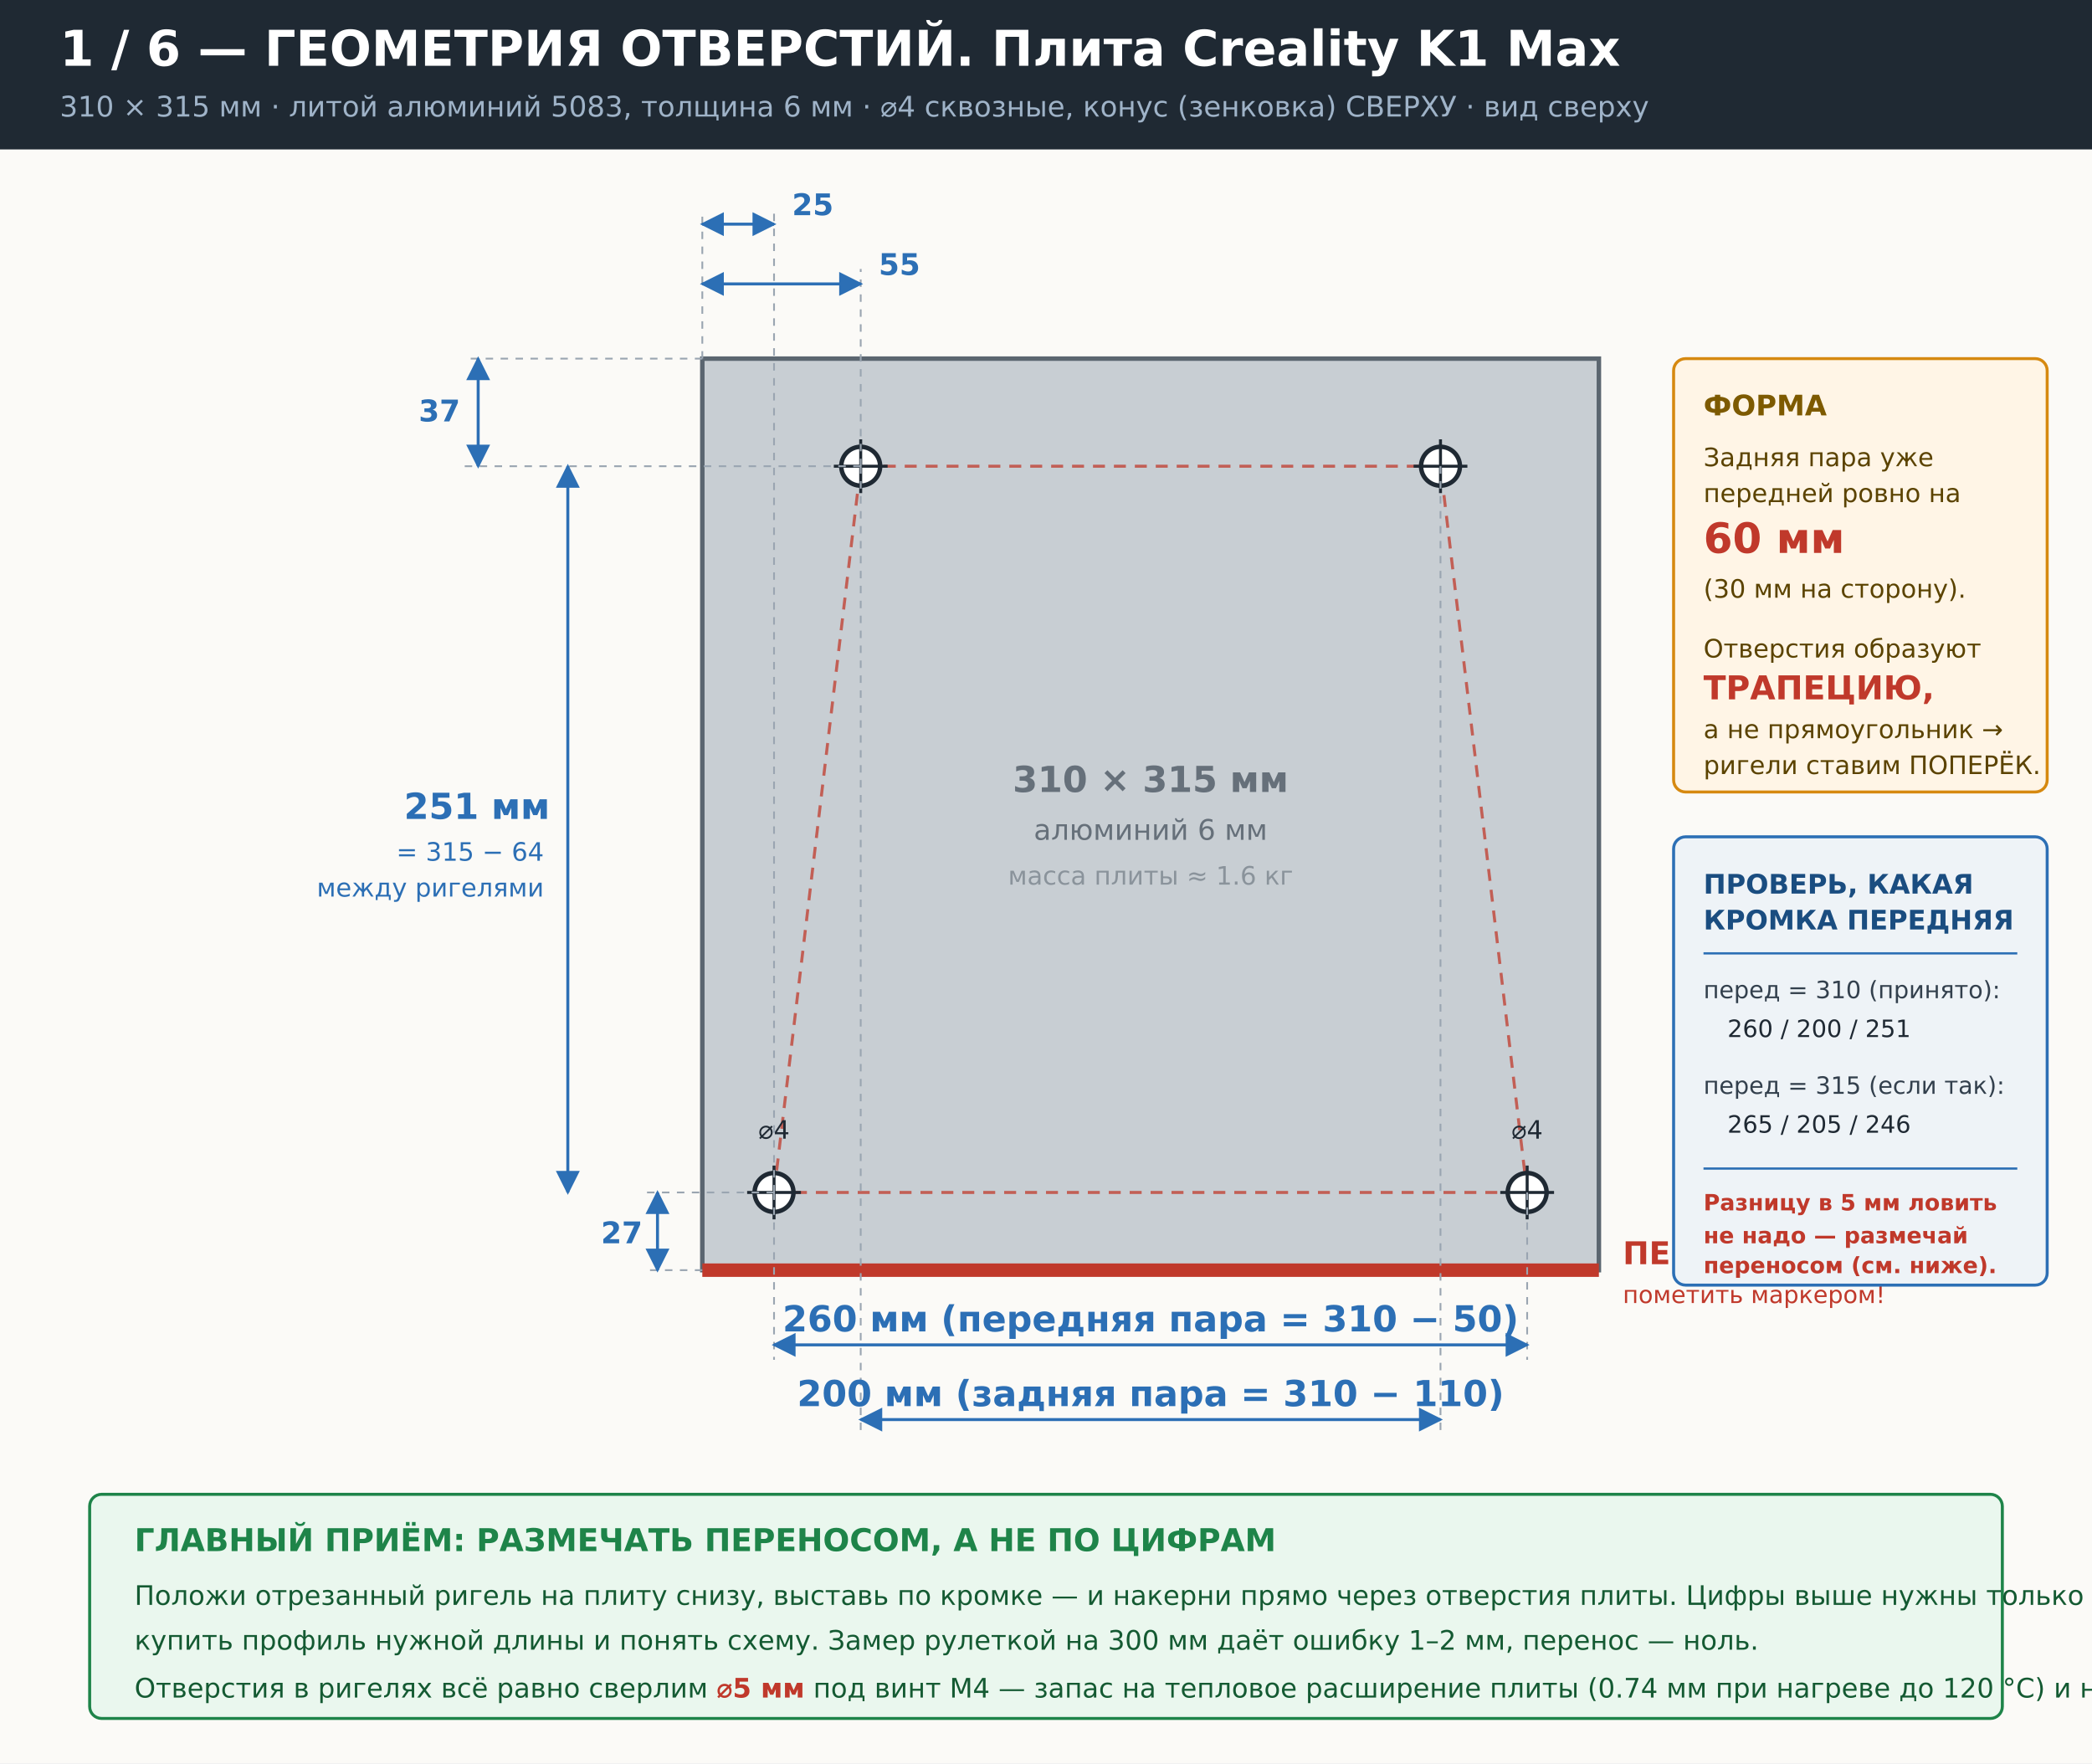
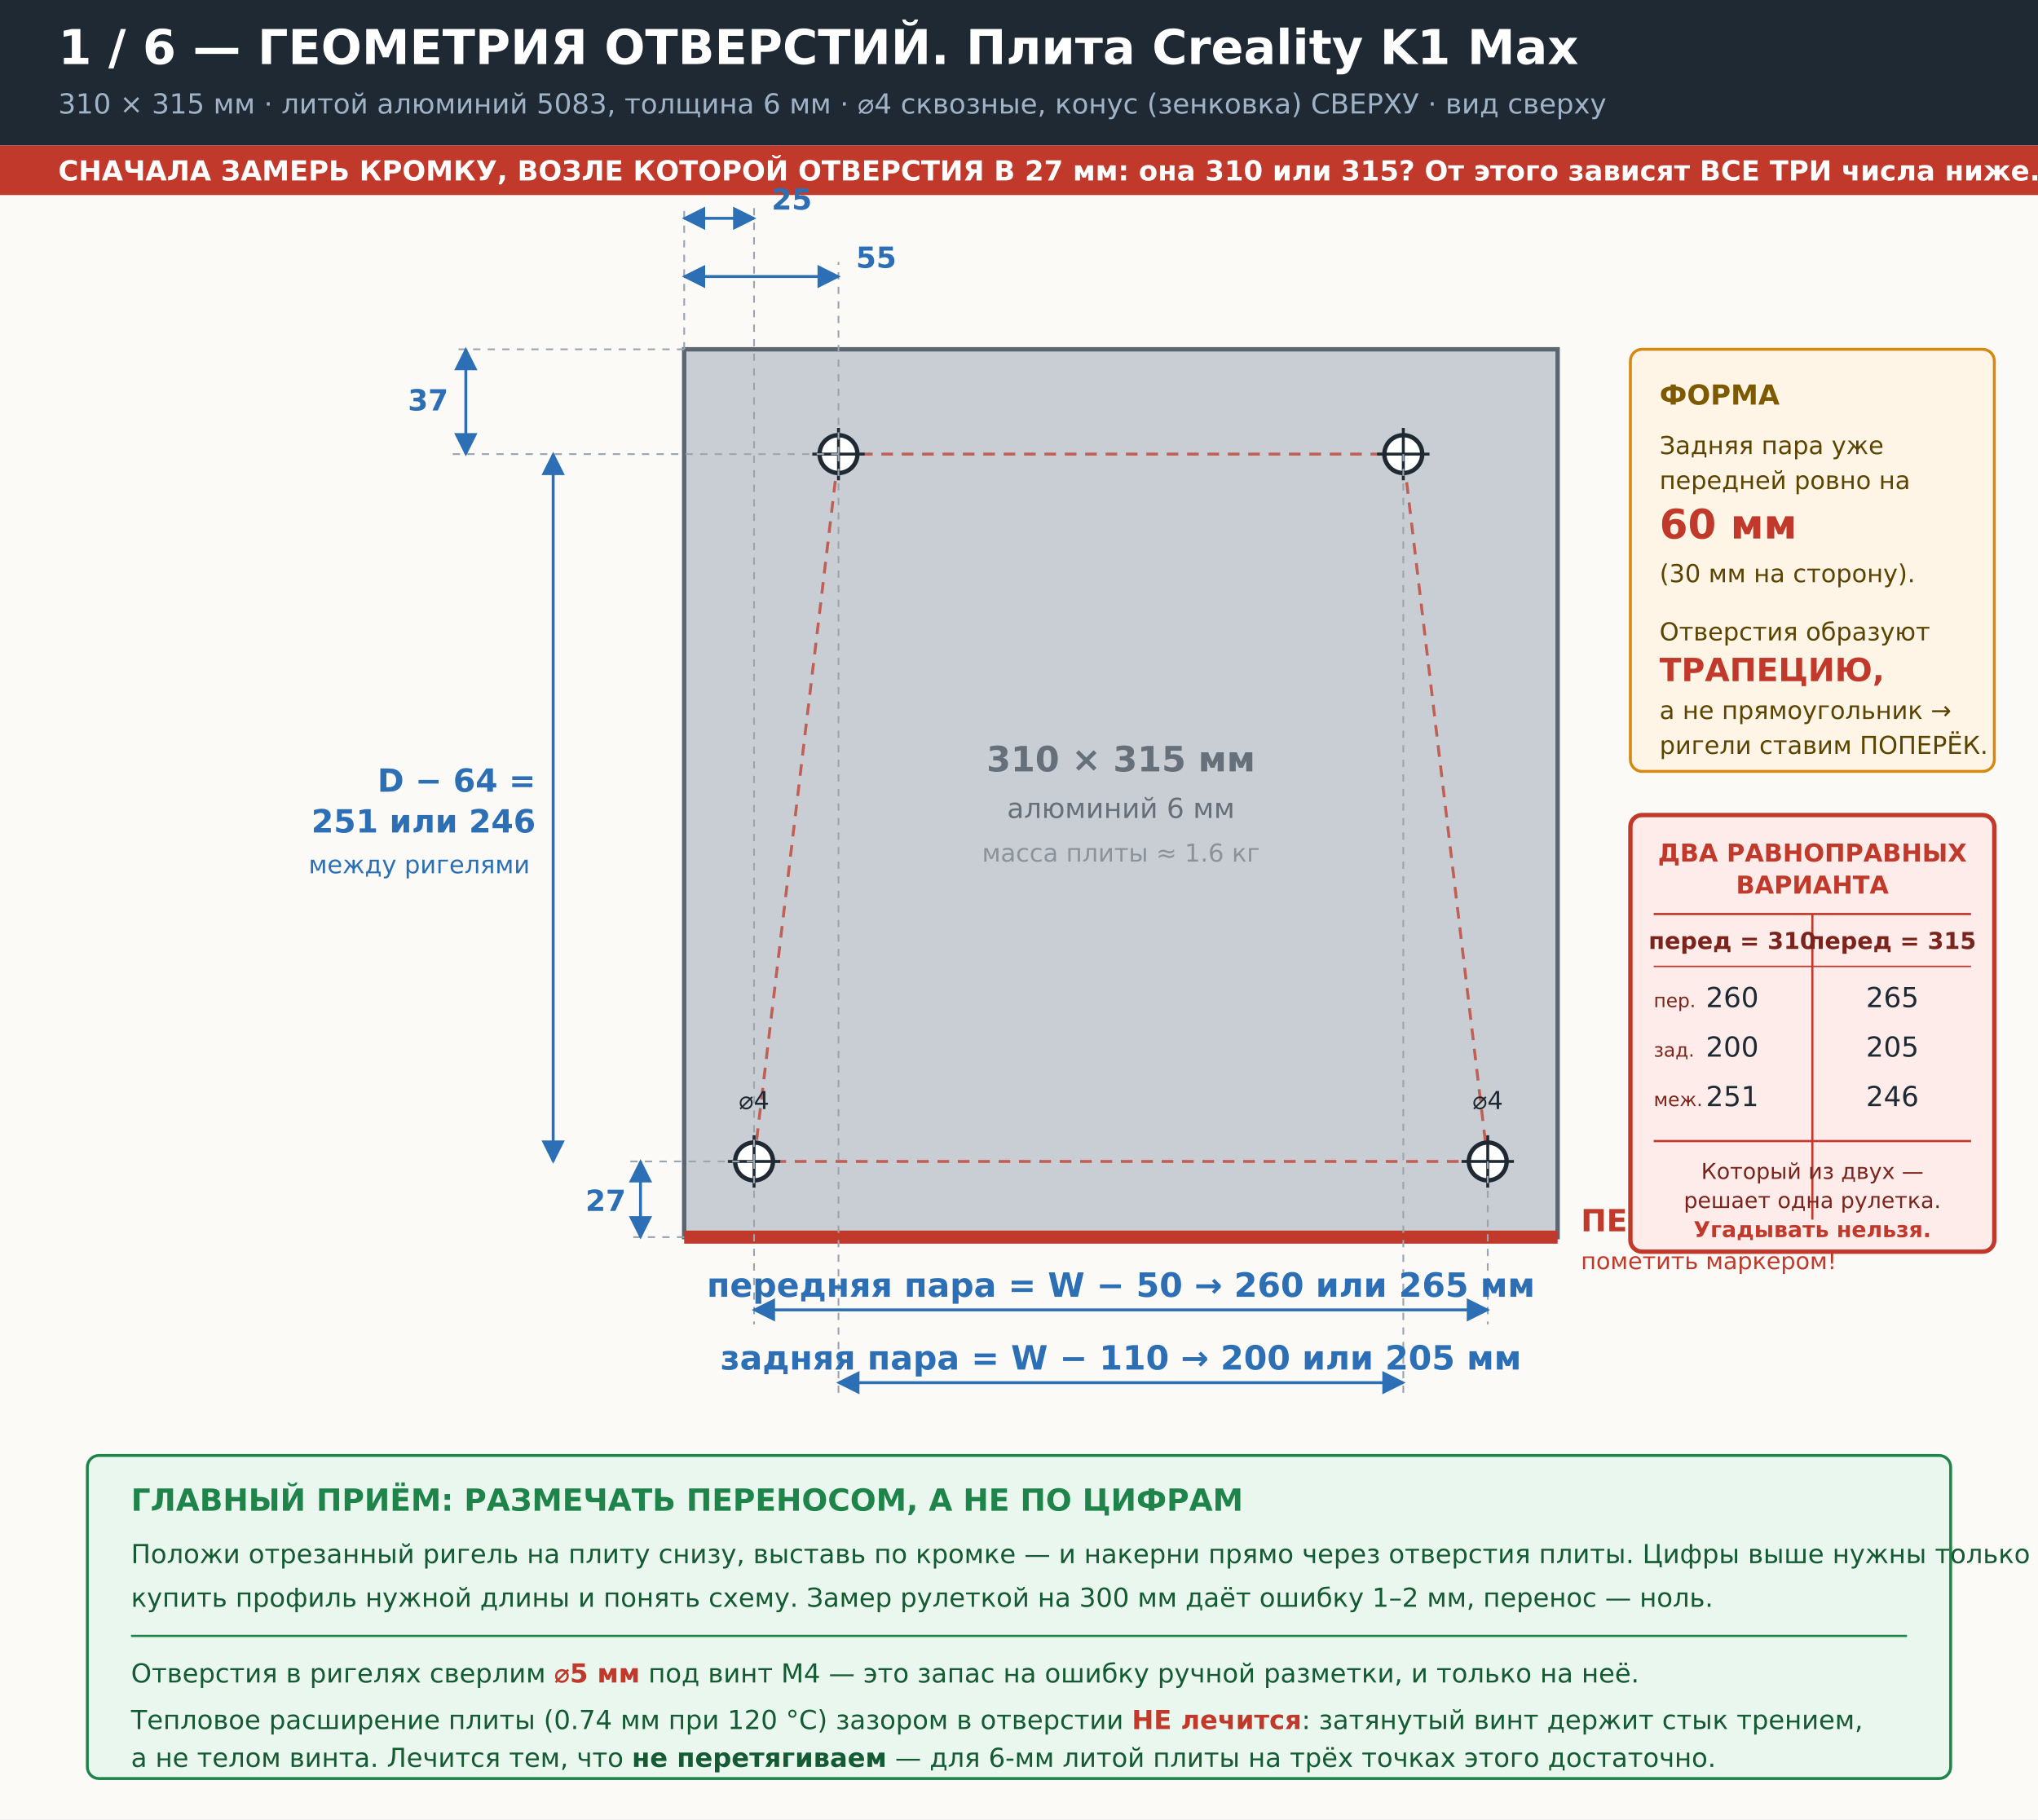
- <svg xmlns="http://www.w3.org/2000/svg" viewBox="0 0 1400 1180" width="1400" height="1180" font-family="DejaVu Sans, Verdana, Geneva, sans-serif">
+ <svg xmlns="http://www.w3.org/2000/svg" viewBox="0 0 1400 1250" width="1400" height="1250" font-family="DejaVu Sans, Verdana, Geneva, sans-serif">
  <defs>
    <marker id="ar" viewBox="0 0 10 10" refX="9" refY="5" markerWidth="8" markerHeight="8" orient="auto-start-reverse">
      <path d="M0,0 L10,5 L0,10 z" fill="#2c6fb5" />
    </marker>
  </defs>
-   <rect width="1400" height="1180" fill="#fbfaf7" />
+   <rect width="1400" height="1250" fill="#fbfaf7" />
  <rect x="0" y="0" width="1400" height="100" fill="#1f2933" />
  <text x="40" y="44" fill="#ffffff" font-size="33" font-weight="bold">1 / 6 — ГЕОМЕТРИЯ ОТВЕРСТИЙ. Плита Creality K1 Max</text>
  <text x="40" y="78" fill="#9fb3c8" font-size="19">310 × 315 мм · литой алюминий 5083, толщина 6 мм · ⌀4 сквозные, конус (зенковка) СВЕРХУ · вид сверху</text>
+   <rect x="0" y="100" width="1400" height="34" fill="#c0392b" />
+   <text x="40" y="124" fill="#ffffff" font-size="19" font-weight="bold">СНАЧАЛА ЗАМЕРЬ КРОМКУ, ВОЗЛЕ КОТОРОЙ ОТВЕРСТИЯ В 27 мм: она 310 или 315? От этого зависят ВСЕ ТРИ числа ниже.</text>
  <rect x="470" y="240" width="600" height="610" fill="#c8ced3" stroke="#5b6670" stroke-width="3" />
  <text x="770" y="530" text-anchor="middle" fill="#66707a" font-size="24" font-weight="bold">310 × 315 мм</text>
  <text x="770" y="562" text-anchor="middle" fill="#66707a" font-size="19">алюминий 6 мм</text>
  <text x="770" y="592" text-anchor="middle" fill="#8a939b" font-size="17">масса плиты ≈ 1.6 кг</text>
  <line x1="470" y1="850" x2="1070" y2="850" stroke="#c0392b" stroke-width="9" />
  <text x="1086" y="846" fill="#c0392b" font-size="21" font-weight="bold">ПЕРЁД</text>
  <text x="1086" y="872" fill="#c0392b" font-size="16">пометить маркером!</text>
  <polygon points="518,798 1022,798 964,312 576,312" fill="none" stroke="#c0392b" stroke-width="2" stroke-dasharray="8 6" opacity="0.75" />
  <g fill="#ffffff" stroke="#1f2933" stroke-width="3">
    <circle cx="518" cy="798" r="13" />
    <circle cx="1022" cy="798" r="13" />
    <circle cx="576" cy="312" r="13" />
    <circle cx="964" cy="312" r="13" />
  </g>
  <g stroke="#1f2933" stroke-width="2">
    <line x1="518" y1="780" x2="518" y2="816" />
    <line x1="500" y1="798" x2="536" y2="798" />
    <line x1="1022" y1="780" x2="1022" y2="816" />
    <line x1="1004" y1="798" x2="1040" y2="798" />
    <line x1="576" y1="294" x2="576" y2="330" />
    <line x1="558" y1="312" x2="594" y2="312" />
    <line x1="964" y1="294" x2="964" y2="330" />
    <line x1="946" y1="312" x2="982" y2="312" />
  </g>
  <text x="518" y="762" text-anchor="middle" fill="#1f2933" font-size="17">⌀4</text>
  <text x="1022" y="762" text-anchor="middle" fill="#1f2933" font-size="17">⌀4</text>
  <g stroke="#9aa5b1" stroke-width="1.2" stroke-dasharray="5 5">
    <line x1="518" y1="798" x2="518" y2="910" />
    <line x1="1022" y1="798" x2="1022" y2="910" />
    <line x1="576" y1="312" x2="576" y2="960" />
    <line x1="964" y1="312" x2="964" y2="960" />
    <line x1="518" y1="798" x2="430" y2="798" />
    <line x1="576" y1="312" x2="310" y2="312" />
    <line x1="470" y1="850" x2="430" y2="850" />
    <line x1="470" y1="240" x2="310" y2="240" />
    <line x1="518" y1="798" x2="518" y2="140" />
    <line x1="576" y1="312" x2="576" y2="180" />
    <line x1="470" y1="240" x2="470" y2="140" />
  </g>
  <g stroke="#2c6fb5" stroke-width="2" marker-start="url(#ar)" marker-end="url(#ar)">
    <line x1="518" y1="900" x2="1022" y2="900" />
    <line x1="576" y1="950" x2="964" y2="950" />
  </g>
-   <text x="770" y="891" text-anchor="middle" fill="#2c6fb5" font-size="24" font-weight="bold">260 мм   (передняя пара = 310 − 50)</text>
-   <text x="770" y="941" text-anchor="middle" fill="#2c6fb5" font-size="24" font-weight="bold">200 мм   (задняя пара = 310 − 110)</text>
+   <text x="770" y="891" text-anchor="middle" fill="#2c6fb5" font-size="23" font-weight="bold">передняя пара = W − 50   →   260 или 265 мм</text>
+   <text x="770" y="941" text-anchor="middle" fill="#2c6fb5" font-size="23" font-weight="bold">задняя пара = W − 110   →   200 или 205 мм</text>
  <g stroke="#2c6fb5" stroke-width="2" marker-start="url(#ar)" marker-end="url(#ar)">
    <line x1="440" y1="798" x2="440" y2="850" />
    <line x1="380" y1="312" x2="380" y2="798" />
    <line x1="320" y1="240" x2="320" y2="312" />
  </g>
  <text x="430" y="832" text-anchor="end" fill="#2c6fb5" font-size="20" font-weight="bold">27</text>
-   <text x="368" y="548" text-anchor="end" fill="#2c6fb5" font-size="24" font-weight="bold">251 мм</text>
-   <text x="364" y="576" text-anchor="end" fill="#2c6fb5" font-size="17">= 315 − 64</text>
+   <text x="368" y="544" text-anchor="end" fill="#2c6fb5" font-size="22" font-weight="bold">D − 64 =</text>
+   <text x="368" y="572" text-anchor="end" fill="#2c6fb5" font-size="22" font-weight="bold">251 или 246</text>
  <text x="364" y="600" text-anchor="end" fill="#2c6fb5" font-size="17">между ригелями</text>
  <text x="308" y="282" text-anchor="end" fill="#2c6fb5" font-size="20" font-weight="bold">37</text>
  <g stroke="#2c6fb5" stroke-width="2" marker-start="url(#ar)" marker-end="url(#ar)">
    <line x1="470" y1="150" x2="518" y2="150" />
    <line x1="470" y1="190" x2="576" y2="190" />
  </g>
  <text x="530" y="144" fill="#2c6fb5" font-size="20" font-weight="bold">25</text>
  <text x="588" y="184" fill="#2c6fb5" font-size="20" font-weight="bold">55</text>
  <rect x="1120" y="240" width="250" height="290" fill="#fff5e6" stroke="#d68910" stroke-width="2" rx="8" />
  <text x="1140" y="278" fill="#7d5a00" font-size="19" font-weight="bold">ФОРМА</text>
  <text x="1140" y="312" fill="#5b4300" font-size="17">Задняя пара уже</text>
  <text x="1140" y="336" fill="#5b4300" font-size="17">передней ровно на</text>
  <text x="1140" y="370" fill="#c0392b" font-size="28" font-weight="bold">60 мм</text>
  <text x="1140" y="400" fill="#5b4300" font-size="17">(30 мм на сторону).</text>
  <text x="1140" y="440" fill="#5b4300" font-size="17">Отверстия образуют</text>
  <text x="1140" y="468" fill="#c0392b" font-size="22" font-weight="bold">ТРАПЕЦИЮ,</text>
  <text x="1140" y="494" fill="#5b4300" font-size="17">а не прямоугольник →</text>
  <text x="1140" y="518" fill="#5b4300" font-size="17">ригели ставим ПОПЕРЁК.</text>
-   <rect x="1120" y="560" width="250" height="300" fill="#eef3f7" stroke="#2c6fb5" stroke-width="2" rx="8" />
-   <text x="1140" y="598" fill="#1a4d80" font-size="18" font-weight="bold">ПРОВЕРЬ, КАКАЯ</text>
-   <text x="1140" y="622" fill="#1a4d80" font-size="18" font-weight="bold">КРОМКА ПЕРЕДНЯЯ</text>
-   <line x1="1140" y1="638" x2="1350" y2="638" stroke="#2c6fb5" stroke-width="1.5" />
-   <text x="1140" y="668" fill="#33404d" font-size="16">перед = 310 (принято):</text>
-   <text x="1156" y="694" fill="#1f2933" font-size="16">260 / 200 / 251</text>
-   <text x="1140" y="732" fill="#33404d" font-size="16">перед = 315 (если так):</text>
-   <text x="1156" y="758" fill="#1f2933" font-size="16">265 / 205 / 246</text>
-   <line x1="1140" y1="782" x2="1350" y2="782" stroke="#2c6fb5" stroke-width="1.5" />
-   <text x="1140" y="810" fill="#c0392b" font-size="15" font-weight="bold">Разницу в 5 мм ловить</text>
-   <text x="1140" y="832" fill="#c0392b" font-size="15" font-weight="bold">не надо — размечай</text>
-   <text x="1140" y="852" fill="#c0392b" font-size="15" font-weight="bold">переносом (см. ниже).</text>
-   <rect x="60" y="1000" width="1280" height="150" fill="#eaf7ee" stroke="#1e8449" stroke-width="2" rx="8" />
+   <rect x="1120" y="560" width="250" height="300" fill="#fdecea" stroke="#c0392b" stroke-width="3" rx="8" />
+   <text x="1245" y="592" text-anchor="middle" fill="#c0392b" font-size="17" font-weight="bold">ДВА РАВНОПРАВНЫХ</text>
+   <text x="1245" y="614" text-anchor="middle" fill="#c0392b" font-size="17" font-weight="bold">ВАРИАНТА</text>
+   <line x1="1245" y1="628" x2="1245" y2="838" stroke="#c0392b" stroke-width="1.5" />
+   <line x1="1136" y1="628" x2="1354" y2="628" stroke="#c0392b" stroke-width="1.5" />
+   <text x="1190" y="652" text-anchor="middle" fill="#7b241c" font-size="16" font-weight="bold">перед = 310</text>
+   <text x="1300" y="652" text-anchor="middle" fill="#7b241c" font-size="16" font-weight="bold">перед = 315</text>
+   <line x1="1136" y1="664" x2="1354" y2="664" stroke="#c0392b" stroke-width="1" />
+   <text x="1190" y="692" text-anchor="middle" fill="#1f2933" font-size="19">260</text>
+   <text x="1300" y="692" text-anchor="middle" fill="#1f2933" font-size="19">265</text>
+   <text x="1190" y="726" text-anchor="middle" fill="#1f2933" font-size="19">200</text>
+   <text x="1300" y="726" text-anchor="middle" fill="#1f2933" font-size="19">205</text>
+   <text x="1190" y="760" text-anchor="middle" fill="#1f2933" font-size="19">251</text>
+   <text x="1300" y="760" text-anchor="middle" fill="#1f2933" font-size="19">246</text>
+   <text x="1136" y="692" fill="#7b241c" font-size="13">пер.</text>
+   <text x="1136" y="726" fill="#7b241c" font-size="13">зад.</text>
+   <text x="1136" y="760" fill="#7b241c" font-size="13">меж.</text>
+   <line x1="1136" y1="784" x2="1354" y2="784" stroke="#c0392b" stroke-width="1.5" />
+   <text x="1245" y="810" text-anchor="middle" fill="#7b241c" font-size="15">Который из двух —</text>
+   <text x="1245" y="830" text-anchor="middle" fill="#7b241c" font-size="15">решает одна рулетка.</text>
+   <text x="1245" y="850" text-anchor="middle" fill="#c0392b" font-size="15" font-weight="bold">Угадывать нельзя.</text>
+   <rect x="60" y="1000" width="1280" height="222" fill="#eaf7ee" stroke="#1e8449" stroke-width="2" rx="8" />
  <text x="90" y="1038" fill="#1e8449" font-size="21" font-weight="bold">ГЛАВНЫЙ ПРИЁМ: РАЗМЕЧАТЬ ПЕРЕНОСОМ, А НЕ ПО ЦИФРАМ</text>
  <text x="90" y="1074" fill="#145a32" font-size="18">Положи отрезанный ригель на плиту снизу, выставь по кромке — и накерни прямо через отверстия плиты. Цифры выше нужны только чтобы</text>
  <text x="90" y="1104" fill="#145a32" font-size="18">купить профиль нужной длины и понять схему. Замер рулеткой на 300 мм даёт ошибку 1–2 мм, перенос — ноль.</text>
-   <text x="90" y="1136" fill="#145a32" font-size="18">Отверстия в ригелях всё равно сверлим <tspan font-weight="bold" fill="#c0392b">⌀5 мм</tspan> под винт М4 — запас на тепловое расширение плиты (0.74 мм при нагреве до 120 °C) и на ошибку разметки.</text>
+   <line x1="90" y1="1124" x2="1310" y2="1124" stroke="#1e8449" stroke-width="1.5" />
+   <text x="90" y="1156" fill="#145a32" font-size="18">Отверстия в ригелях сверлим <tspan font-weight="bold" fill="#c0392b">⌀5 мм</tspan> под винт М4 — это запас на ошибку ручной разметки, и только на неё.</text>
+   <text x="90" y="1188" fill="#145a32" font-size="18">Тепловое расширение плиты (0.74 мм при 120 °C) зазором в отверстии <tspan font-weight="bold" fill="#c0392b">НЕ лечится</tspan>: затянутый винт держит стык трением,</text>
+   <text x="90" y="1214" fill="#145a32" font-size="18">а не телом винта. Лечится тем, что <tspan font-weight="bold">не перетягиваем</tspan> — для 6-мм литой плиты на трёх точках этого достаточно.</text>
</svg>
